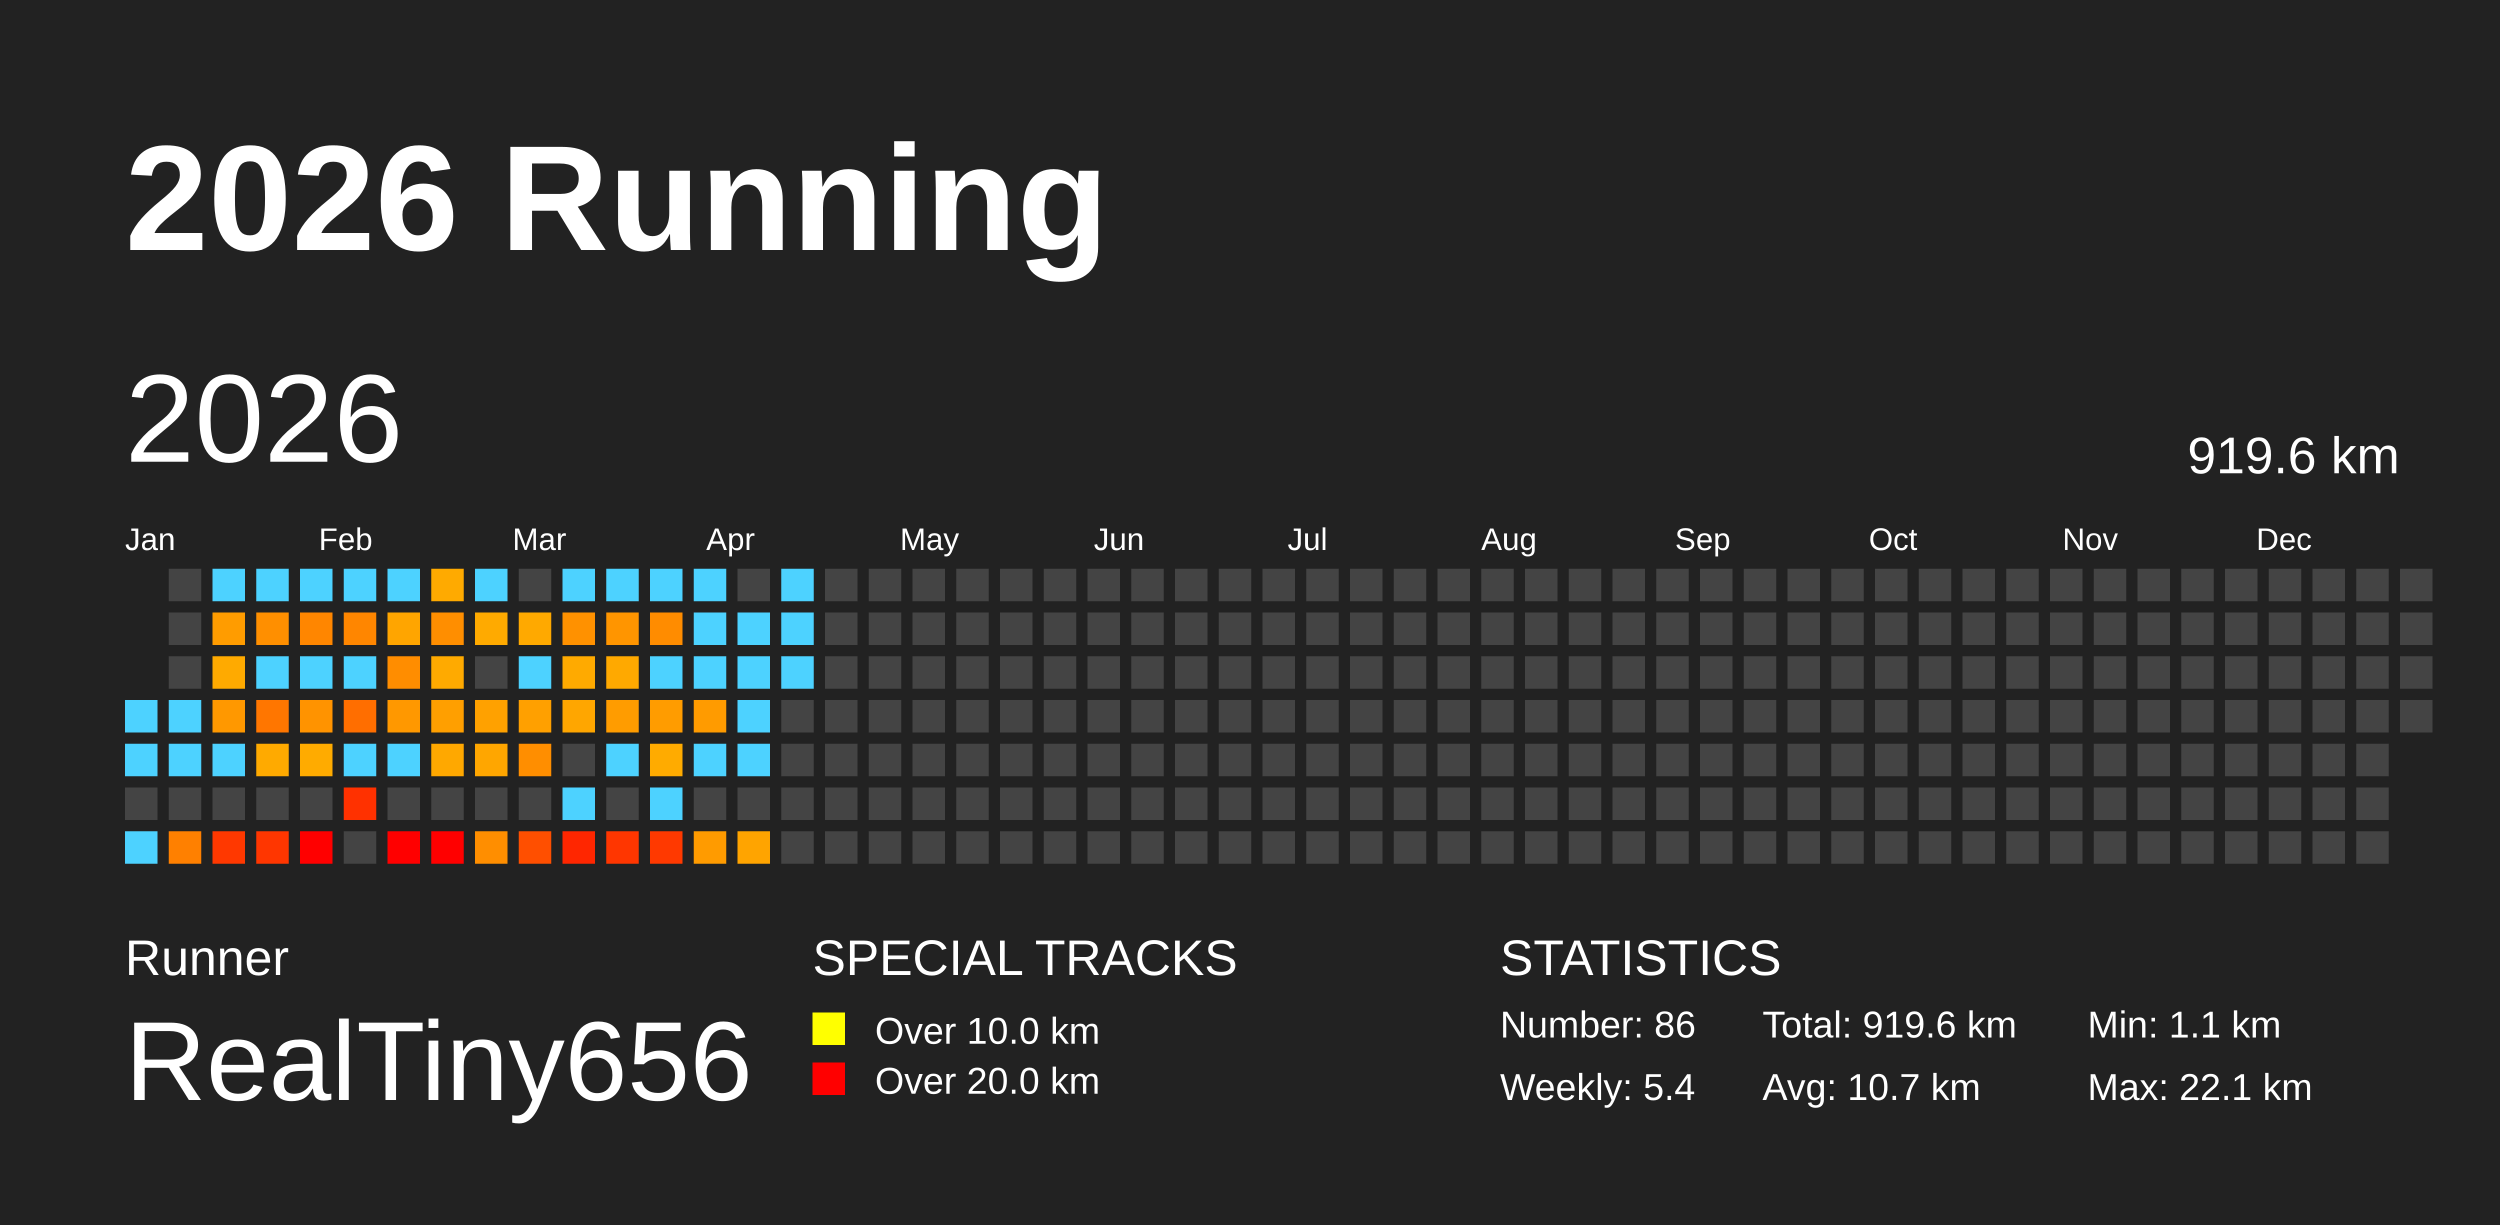
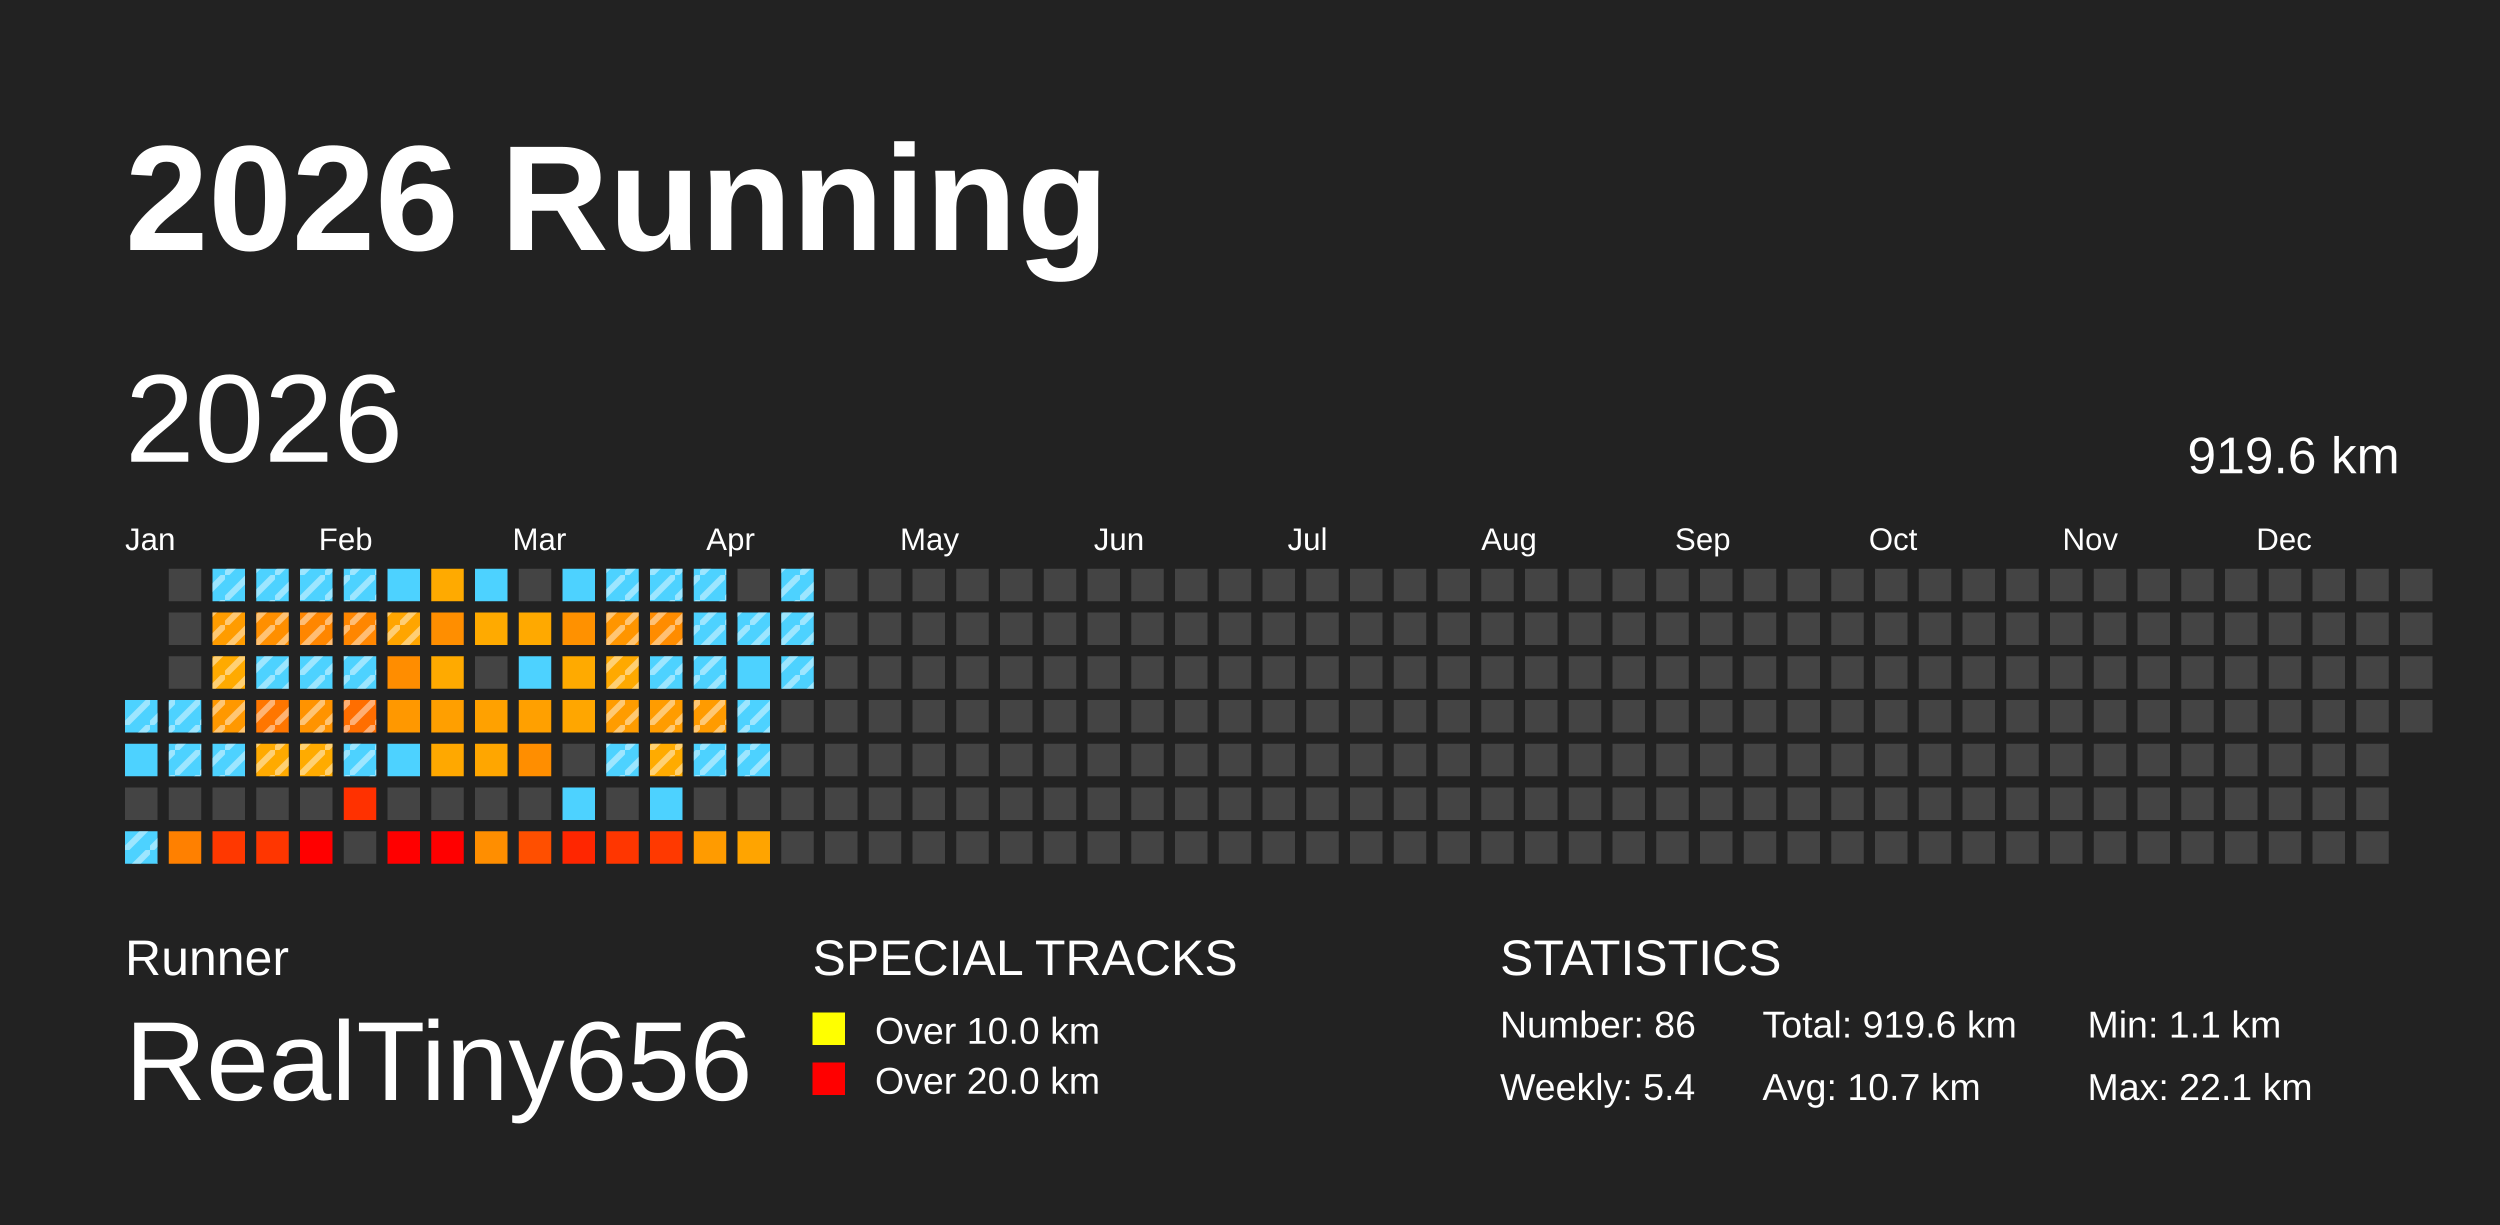
<svg xmlns="http://www.w3.org/2000/svg" baseProfile="full" height="98mm" version="1.1" viewBox="0,0,200,98" width="200mm">
-   <defs />
+   <defs>
+     <pattern height="2" id="indoor-stripe" patternUnits="userSpaceOnUse" width="2">
+       <line stroke="white" stroke-opacity="0.45" stroke-width="0.5" x1="0" x2="2" y1="2" y2="0" />
+     </pattern>
+   </defs>
  <rect fill="#222222" height="98" width="200" x="0" y="0" />
  <text fill="#FFFFFF" style="font-size:12px; font-family:Arial; font-weight:bold;" x="10" y="20">2026 Running</text>
  <text fill="#FFFFFF" style="font-size:4px; font-family:Arial" x="10" y="78">Runner</text>
  <text fill="#FFFFFF" style="font-size:9px; font-family:Arial" x="10" y="88">RealTiny656</text>
  <text fill="#FFFFFF" style="font-size:4px; font-family:Arial" x="65" y="78">SPECIAL TRACKS</text>
  <rect fill="yellow" height="2.6" width="2.6" x="65" y="81" />
  <text fill="#FFFFFF" style="font-size:3px; font-family:Arial" x="70" y="83.5">Over 10.0 km</text>
  <rect fill="red" height="2.6" width="2.6" x="65" y="85" />
  <text fill="#FFFFFF" style="font-size:3px; font-family:Arial" x="70" y="87.5">Over 20.0 km</text>
  <text fill="#FFFFFF" style="font-size:4px; font-family:Arial" x="120" y="78">STATISTICS</text>
  <text fill="#FFFFFF" style="font-size:3px; font-family:Arial" x="120" y="83">Number: 86</text>
  <text fill="#FFFFFF" style="font-size:3px; font-family:Arial" x="120" y="88">Weekly: 5.4</text>
  <text fill="#FFFFFF" style="font-size:3px; font-family:Arial" x="141" y="83">Total: 919.6 km</text>
  <text fill="#FFFFFF" style="font-size:3px; font-family:Arial" x="141" y="88">Avg: 10.7 km</text>
  <text fill="#FFFFFF" style="font-size:3px; font-family:Arial" x="167" y="83">Min: 1.1 km</text>
  <text fill="#FFFFFF" style="font-size:3px; font-family:Arial" x="167" y="88">Max: 22.1 km</text>
  <text dominant-baseline="hanging" fill="#FFFFFF" style="font-size:10.0px; font-family:Arial;" x="10" y="30">2026</text>
  <text dominant-baseline="hanging" fill="#FFFFFF" style="font-size:4.125px; font-family:Arial;" x="175" y="35">919.6 km</text>
  <text fill="#FFFFFF" style="font-size:2.5px; font-family:Arial" x="10.0" y="44">Jan</text>
  <text fill="#FFFFFF" style="font-size:2.5px; font-family:Arial" x="25.5" y="44">Feb</text>
  <text fill="#FFFFFF" style="font-size:2.5px; font-family:Arial" x="41.0" y="44">Mar</text>
  <text fill="#FFFFFF" style="font-size:2.5px; font-family:Arial" x="56.5" y="44">Apr</text>
  <text fill="#FFFFFF" style="font-size:2.5px; font-family:Arial" x="72.0" y="44">May</text>
  <text fill="#FFFFFF" style="font-size:2.5px; font-family:Arial" x="87.5" y="44">Jun</text>
  <text fill="#FFFFFF" style="font-size:2.5px; font-family:Arial" x="103.0" y="44">Jul</text>
  <text fill="#FFFFFF" style="font-size:2.5px; font-family:Arial" x="118.5" y="44">Aug</text>
  <text fill="#FFFFFF" style="font-size:2.5px; font-family:Arial" x="134.0" y="44">Sep</text>
  <text fill="#FFFFFF" style="font-size:2.5px; font-family:Arial" x="149.5" y="44">Oct</text>
  <text fill="#FFFFFF" style="font-size:2.5px; font-family:Arial" x="165.0" y="44">Nov</text>
  <text fill="#FFFFFF" style="font-size:2.5px; font-family:Arial" x="180.5" y="44">Dec</text>
  <rect fill="#4dd2ff" height="2.6" width="2.6" x="10.0" y="56.0" />
+   <rect fill="url(#indoor-stripe)" height="2.6" width="2.6" x="10.0" y="56.0" />
  <rect fill="#4dd2ff" height="2.6" width="2.6" x="10.0" y="59.5" />
  <rect fill="#444444" height="2.6" width="2.6" x="10.0" y="63.0" />
  <rect fill="#4dd2ff" height="2.6" width="2.6" x="10.0" y="66.5" />
+   <rect fill="url(#indoor-stripe)" height="2.6" width="2.6" x="10.0" y="66.5" />
  <rect fill="#444444" height="2.6" width="2.6" x="13.5" y="45.5" />
  <rect fill="#444444" height="2.6" width="2.6" x="13.5" y="49.0" />
  <rect fill="#444444" height="2.6" width="2.6" x="13.5" y="52.5" />
  <rect fill="#4dd2ff" height="2.6" width="2.6" x="13.5" y="56.0" />
+   <rect fill="url(#indoor-stripe)" height="2.6" width="2.6" x="13.5" y="56.0" />
  <rect fill="#4dd2ff" height="2.6" width="2.6" x="13.5" y="59.5" />
+   <rect fill="url(#indoor-stripe)" height="2.6" width="2.6" x="13.5" y="59.5" />
  <rect fill="#444444" height="2.6" width="2.6" x="13.5" y="63.0" />
  <rect fill="#ff8000" height="2.6" width="2.6" x="13.5" y="66.5" />
  <rect fill="#4dd2ff" height="2.6" width="2.6" x="17.0" y="45.5" />
+   <rect fill="url(#indoor-stripe)" height="2.6" width="2.6" x="17.0" y="45.5" />
  <rect fill="#ff9c00" height="2.6" width="2.6" x="17.0" y="49.0" />
+   <rect fill="url(#indoor-stripe)" height="2.6" width="2.6" x="17.0" y="49.0" />
  <rect fill="#ffaa00" height="2.6" width="2.6" x="17.0" y="52.5" />
+   <rect fill="url(#indoor-stripe)" height="2.6" width="2.6" x="17.0" y="52.5" />
  <rect fill="#ff9800" height="2.6" width="2.6" x="17.0" y="56.0" />
+   <rect fill="url(#indoor-stripe)" height="2.6" width="2.6" x="17.0" y="56.0" />
  <rect fill="#4dd2ff" height="2.6" width="2.6" x="17.0" y="59.5" />
+   <rect fill="url(#indoor-stripe)" height="2.6" width="2.6" x="17.0" y="59.5" />
  <rect fill="#444444" height="2.6" width="2.6" x="17.0" y="63.0" />
  <rect fill="#ff3800" height="2.6" width="2.6" x="17.0" y="66.5" />
  <rect fill="#4dd2ff" height="2.6" width="2.6" x="20.5" y="45.5" />
+   <rect fill="url(#indoor-stripe)" height="2.6" width="2.6" x="20.5" y="45.5" />
  <rect fill="#ff8f00" height="2.6" width="2.6" x="20.5" y="49.0" />
+   <rect fill="url(#indoor-stripe)" height="2.6" width="2.6" x="20.5" y="49.0" />
  <rect fill="#4dd2ff" height="2.6" width="2.6" x="20.5" y="52.5" />
+   <rect fill="url(#indoor-stripe)" height="2.6" width="2.6" x="20.5" y="52.5" />
  <rect fill="#ff7600" height="2.6" width="2.6" x="20.5" y="56.0" />
+   <rect fill="url(#indoor-stripe)" height="2.6" width="2.6" x="20.5" y="56.0" />
  <rect fill="#ffaa00" height="2.6" width="2.6" x="20.5" y="59.5" />
+   <rect fill="url(#indoor-stripe)" height="2.6" width="2.6" x="20.5" y="59.5" />
  <rect fill="#444444" height="2.6" width="2.6" x="20.5" y="63.0" />
  <rect fill="#ff3600" height="2.6" width="2.6" x="20.5" y="66.5" />
  <rect fill="#4dd2ff" height="2.6" width="2.6" x="24.0" y="45.5" />
+   <rect fill="url(#indoor-stripe)" height="2.6" width="2.6" x="24.0" y="45.5" />
  <rect fill="#ff8600" height="2.6" width="2.6" x="24.0" y="49.0" />
+   <rect fill="url(#indoor-stripe)" height="2.6" width="2.6" x="24.0" y="49.0" />
  <rect fill="#4dd2ff" height="2.6" width="2.6" x="24.0" y="52.5" />
+   <rect fill="url(#indoor-stripe)" height="2.6" width="2.6" x="24.0" y="52.5" />
  <rect fill="#ff9300" height="2.6" width="2.6" x="24.0" y="56.0" />
+   <rect fill="url(#indoor-stripe)" height="2.6" width="2.6" x="24.0" y="56.0" />
  <rect fill="#ffab00" height="2.6" width="2.6" x="24.0" y="59.5" />
+   <rect fill="url(#indoor-stripe)" height="2.6" width="2.6" x="24.0" y="59.5" />
  <rect fill="#444444" height="2.6" width="2.6" x="24.0" y="63.0" />
  <rect fill="red" height="2.6" width="2.6" x="24.0" y="66.5" />
  <rect fill="#4dd2ff" height="2.6" width="2.6" x="27.5" y="45.5" />
+   <rect fill="url(#indoor-stripe)" height="2.6" width="2.6" x="27.5" y="45.5" />
  <rect fill="#ff8600" height="2.6" width="2.6" x="27.5" y="49.0" />
+   <rect fill="url(#indoor-stripe)" height="2.6" width="2.6" x="27.5" y="49.0" />
  <rect fill="#4dd2ff" height="2.6" width="2.6" x="27.5" y="52.5" />
+   <rect fill="url(#indoor-stripe)" height="2.6" width="2.6" x="27.5" y="52.5" />
  <rect fill="#ff6e00" height="2.6" width="2.6" x="27.5" y="56.0" />
+   <rect fill="url(#indoor-stripe)" height="2.6" width="2.6" x="27.5" y="56.0" />
  <rect fill="#4dd2ff" height="2.6" width="2.6" x="27.5" y="59.5" />
+   <rect fill="url(#indoor-stripe)" height="2.6" width="2.6" x="27.5" y="59.5" />
  <rect fill="#ff3100" height="2.6" width="2.6" x="27.5" y="63.0" />
  <rect fill="#444444" height="2.6" width="2.6" x="27.5" y="66.5" />
  <rect fill="#4dd2ff" height="2.6" width="2.6" x="31.0" y="45.5" />
  <rect fill="#ffa500" height="2.6" width="2.6" x="31.0" y="49.0" />
+   <rect fill="url(#indoor-stripe)" height="2.6" width="2.6" x="31.0" y="49.0" />
  <rect fill="#ff8d00" height="2.6" width="2.6" x="31.0" y="52.5" />
  <rect fill="#ff9800" height="2.6" width="2.6" x="31.0" y="56.0" />
  <rect fill="#4dd2ff" height="2.6" width="2.6" x="31.0" y="59.5" />
  <rect fill="#444444" height="2.6" width="2.6" x="31.0" y="63.0" />
  <rect fill="red" height="2.6" width="2.6" x="31.0" y="66.5" />
  <rect fill="#ffaa00" height="2.6" width="2.6" x="34.5" y="45.5" />
  <rect fill="#ff8e00" height="2.6" width="2.6" x="34.5" y="49.0" />
  <rect fill="#ffaa00" height="2.6" width="2.6" x="34.5" y="52.5" />
  <rect fill="#ff9f00" height="2.6" width="2.6" x="34.5" y="56.0" />
  <rect fill="#ffa800" height="2.6" width="2.6" x="34.5" y="59.5" />
  <rect fill="#444444" height="2.6" width="2.6" x="34.5" y="63.0" />
  <rect fill="red" height="2.6" width="2.6" x="34.5" y="66.5" />
  <rect fill="#4dd2ff" height="2.6" width="2.6" x="38.0" y="45.5" />
  <rect fill="#ffaa00" height="2.6" width="2.6" x="38.0" y="49.0" />
  <rect fill="#444444" height="2.6" width="2.6" x="38.0" y="52.5" />
  <rect fill="#ffa100" height="2.6" width="2.6" x="38.0" y="56.0" />
  <rect fill="#ffa600" height="2.6" width="2.6" x="38.0" y="59.5" />
  <rect fill="#444444" height="2.6" width="2.6" x="38.0" y="63.0" />
  <rect fill="#ff8e00" height="2.6" width="2.6" x="38.0" y="66.5" />
  <rect fill="#444444" height="2.6" width="2.6" x="41.5" y="45.5" />
  <rect fill="#ffa900" height="2.6" width="2.6" x="41.5" y="49.0" />
  <rect fill="#4dd2ff" height="2.6" width="2.6" x="41.5" y="52.5" />
  <rect fill="#ffa000" height="2.6" width="2.6" x="41.5" y="56.0" />
  <rect fill="#ff8e00" height="2.6" width="2.6" x="41.5" y="59.5" />
  <rect fill="#444444" height="2.6" width="2.6" x="41.5" y="63.0" />
  <rect fill="#ff4f00" height="2.6" width="2.6" x="41.5" y="66.5" />
  <rect fill="#4dd2ff" height="2.6" width="2.6" x="45.0" y="45.5" />
  <rect fill="#ff9100" height="2.6" width="2.6" x="45.0" y="49.0" />
  <rect fill="#ffaa00" height="2.6" width="2.6" x="45.0" y="52.5" />
  <rect fill="#ffa600" height="2.6" width="2.6" x="45.0" y="56.0" />
  <rect fill="#444444" height="2.6" width="2.6" x="45.0" y="59.5" />
  <rect fill="#4dd2ff" height="2.6" width="2.6" x="45.0" y="63.0" />
  <rect fill="#ff2600" height="2.6" width="2.6" x="45.0" y="66.5" />
  <rect fill="#4dd2ff" height="2.6" width="2.6" x="48.5" y="45.5" />
+   <rect fill="url(#indoor-stripe)" height="2.6" width="2.6" x="48.5" y="45.5" />
  <rect fill="#ff9500" height="2.6" width="2.6" x="48.5" y="49.0" />
+   <rect fill="url(#indoor-stripe)" height="2.6" width="2.6" x="48.5" y="49.0" />
  <rect fill="#ffa900" height="2.6" width="2.6" x="48.5" y="52.5" />
+   <rect fill="url(#indoor-stripe)" height="2.6" width="2.6" x="48.5" y="52.5" />
  <rect fill="#ff9c00" height="2.6" width="2.6" x="48.5" y="56.0" />
+   <rect fill="url(#indoor-stripe)" height="2.6" width="2.6" x="48.5" y="56.0" />
  <rect fill="#4dd2ff" height="2.6" width="2.6" x="48.5" y="59.5" />
+   <rect fill="url(#indoor-stripe)" height="2.6" width="2.6" x="48.5" y="59.5" />
  <rect fill="#444444" height="2.6" width="2.6" x="48.5" y="63.0" />
  <rect fill="#ff3600" height="2.6" width="2.6" x="48.5" y="66.5" />
  <rect fill="#4dd2ff" height="2.6" width="2.6" x="52.0" y="45.5" />
+   <rect fill="url(#indoor-stripe)" height="2.6" width="2.6" x="52.0" y="45.5" />
  <rect fill="#ff8c00" height="2.6" width="2.6" x="52.0" y="49.0" />
+   <rect fill="url(#indoor-stripe)" height="2.6" width="2.6" x="52.0" y="49.0" />
  <rect fill="#4dd2ff" height="2.6" width="2.6" x="52.0" y="52.5" />
+   <rect fill="url(#indoor-stripe)" height="2.6" width="2.6" x="52.0" y="52.5" />
  <rect fill="#ff9c00" height="2.6" width="2.6" x="52.0" y="56.0" />
+   <rect fill="url(#indoor-stripe)" height="2.6" width="2.6" x="52.0" y="56.0" />
  <rect fill="#ffab00" height="2.6" width="2.6" x="52.0" y="59.5" />
+   <rect fill="url(#indoor-stripe)" height="2.6" width="2.6" x="52.0" y="59.5" />
  <rect fill="#4dd2ff" height="2.6" width="2.6" x="52.0" y="63.0" />
  <rect fill="#ff3900" height="2.6" width="2.6" x="52.0" y="66.5" />
  <rect fill="#4dd2ff" height="2.6" width="2.6" x="55.5" y="45.5" />
+   <rect fill="url(#indoor-stripe)" height="2.6" width="2.6" x="55.5" y="45.5" />
  <rect fill="#4dd2ff" height="2.6" width="2.6" x="55.5" y="49.0" />
+   <rect fill="url(#indoor-stripe)" height="2.6" width="2.6" x="55.5" y="49.0" />
  <rect fill="#4dd2ff" height="2.6" width="2.6" x="55.5" y="52.5" />
+   <rect fill="url(#indoor-stripe)" height="2.6" width="2.6" x="55.5" y="52.5" />
  <rect fill="#ff9b00" height="2.6" width="2.6" x="55.5" y="56.0" />
+   <rect fill="url(#indoor-stripe)" height="2.6" width="2.6" x="55.5" y="56.0" />
  <rect fill="#4dd2ff" height="2.6" width="2.6" x="55.5" y="59.5" />
+   <rect fill="url(#indoor-stripe)" height="2.6" width="2.6" x="55.5" y="59.5" />
  <rect fill="#444444" height="2.6" width="2.6" x="55.5" y="63.0" />
  <rect fill="#ff9b00" height="2.6" width="2.6" x="55.5" y="66.5" />
  <rect fill="#444444" height="2.6" width="2.6" x="59.0" y="45.5" />
  <rect fill="#4dd2ff" height="2.6" width="2.6" x="59.0" y="49.0" />
+   <rect fill="url(#indoor-stripe)" height="2.6" width="2.6" x="59.0" y="49.0" />
  <rect fill="#4dd2ff" height="2.6" width="2.6" x="59.0" y="52.5" />
  <rect fill="#4dd2ff" height="2.6" width="2.6" x="59.0" y="56.0" />
+   <rect fill="url(#indoor-stripe)" height="2.6" width="2.6" x="59.0" y="56.0" />
  <rect fill="#4dd2ff" height="2.6" width="2.6" x="59.0" y="59.5" />
+   <rect fill="url(#indoor-stripe)" height="2.6" width="2.6" x="59.0" y="59.5" />
  <rect fill="#444444" height="2.6" width="2.6" x="59.0" y="63.0" />
  <rect fill="#ffa400" height="2.6" width="2.6" x="59.0" y="66.5" />
  <rect fill="#4dd2ff" height="2.6" width="2.6" x="62.5" y="45.5" />
+   <rect fill="url(#indoor-stripe)" height="2.6" width="2.6" x="62.5" y="45.5" />
  <rect fill="#4dd2ff" height="2.6" width="2.6" x="62.5" y="49.0" />
+   <rect fill="url(#indoor-stripe)" height="2.6" width="2.6" x="62.5" y="49.0" />
  <rect fill="#4dd2ff" height="2.6" width="2.6" x="62.5" y="52.5" />
+   <rect fill="url(#indoor-stripe)" height="2.6" width="2.6" x="62.5" y="52.5" />
  <rect fill="#444444" height="2.6" width="2.6" x="62.5" y="56.0" />
  <rect fill="#444444" height="2.6" width="2.6" x="62.5" y="59.5" />
  <rect fill="#444444" height="2.6" width="2.6" x="62.5" y="63.0" />
  <rect fill="#444444" height="2.6" width="2.6" x="62.5" y="66.5" />
  <rect fill="#444444" height="2.6" width="2.6" x="66.0" y="45.5" />
  <rect fill="#444444" height="2.6" width="2.6" x="66.0" y="49.0" />
  <rect fill="#444444" height="2.6" width="2.6" x="66.0" y="52.5" />
  <rect fill="#444444" height="2.6" width="2.6" x="66.0" y="56.0" />
  <rect fill="#444444" height="2.6" width="2.6" x="66.0" y="59.5" />
  <rect fill="#444444" height="2.6" width="2.6" x="66.0" y="63.0" />
  <rect fill="#444444" height="2.6" width="2.6" x="66.0" y="66.5" />
  <rect fill="#444444" height="2.6" width="2.6" x="69.5" y="45.5" />
  <rect fill="#444444" height="2.6" width="2.6" x="69.5" y="49.0" />
  <rect fill="#444444" height="2.6" width="2.6" x="69.5" y="52.5" />
  <rect fill="#444444" height="2.6" width="2.6" x="69.5" y="56.0" />
  <rect fill="#444444" height="2.6" width="2.6" x="69.5" y="59.5" />
  <rect fill="#444444" height="2.6" width="2.6" x="69.5" y="63.0" />
  <rect fill="#444444" height="2.6" width="2.6" x="69.5" y="66.5" />
  <rect fill="#444444" height="2.6" width="2.6" x="73.0" y="45.5" />
  <rect fill="#444444" height="2.6" width="2.6" x="73.0" y="49.0" />
  <rect fill="#444444" height="2.6" width="2.6" x="73.0" y="52.5" />
  <rect fill="#444444" height="2.6" width="2.6" x="73.0" y="56.0" />
  <rect fill="#444444" height="2.6" width="2.6" x="73.0" y="59.5" />
  <rect fill="#444444" height="2.6" width="2.6" x="73.0" y="63.0" />
  <rect fill="#444444" height="2.6" width="2.6" x="73.0" y="66.5" />
  <rect fill="#444444" height="2.6" width="2.6" x="76.5" y="45.5" />
  <rect fill="#444444" height="2.6" width="2.6" x="76.5" y="49.0" />
  <rect fill="#444444" height="2.6" width="2.6" x="76.5" y="52.5" />
  <rect fill="#444444" height="2.6" width="2.6" x="76.5" y="56.0" />
  <rect fill="#444444" height="2.6" width="2.6" x="76.5" y="59.5" />
  <rect fill="#444444" height="2.6" width="2.6" x="76.5" y="63.0" />
  <rect fill="#444444" height="2.6" width="2.6" x="76.5" y="66.5" />
  <rect fill="#444444" height="2.6" width="2.6" x="80.0" y="45.5" />
  <rect fill="#444444" height="2.6" width="2.6" x="80.0" y="49.0" />
  <rect fill="#444444" height="2.6" width="2.6" x="80.0" y="52.5" />
  <rect fill="#444444" height="2.6" width="2.6" x="80.0" y="56.0" />
  <rect fill="#444444" height="2.6" width="2.6" x="80.0" y="59.5" />
  <rect fill="#444444" height="2.6" width="2.6" x="80.0" y="63.0" />
  <rect fill="#444444" height="2.6" width="2.6" x="80.0" y="66.5" />
  <rect fill="#444444" height="2.6" width="2.6" x="83.5" y="45.5" />
  <rect fill="#444444" height="2.6" width="2.6" x="83.5" y="49.0" />
  <rect fill="#444444" height="2.6" width="2.6" x="83.5" y="52.5" />
  <rect fill="#444444" height="2.6" width="2.6" x="83.5" y="56.0" />
  <rect fill="#444444" height="2.6" width="2.6" x="83.5" y="59.5" />
  <rect fill="#444444" height="2.6" width="2.6" x="83.5" y="63.0" />
  <rect fill="#444444" height="2.6" width="2.6" x="83.5" y="66.5" />
  <rect fill="#444444" height="2.6" width="2.6" x="87.0" y="45.5" />
  <rect fill="#444444" height="2.6" width="2.6" x="87.0" y="49.0" />
  <rect fill="#444444" height="2.6" width="2.6" x="87.0" y="52.5" />
  <rect fill="#444444" height="2.6" width="2.6" x="87.0" y="56.0" />
  <rect fill="#444444" height="2.6" width="2.6" x="87.0" y="59.5" />
  <rect fill="#444444" height="2.6" width="2.6" x="87.0" y="63.0" />
  <rect fill="#444444" height="2.6" width="2.6" x="87.0" y="66.5" />
  <rect fill="#444444" height="2.6" width="2.6" x="90.5" y="45.5" />
  <rect fill="#444444" height="2.6" width="2.6" x="90.5" y="49.0" />
  <rect fill="#444444" height="2.6" width="2.6" x="90.5" y="52.5" />
  <rect fill="#444444" height="2.6" width="2.6" x="90.5" y="56.0" />
  <rect fill="#444444" height="2.6" width="2.6" x="90.5" y="59.5" />
  <rect fill="#444444" height="2.6" width="2.6" x="90.5" y="63.0" />
  <rect fill="#444444" height="2.6" width="2.6" x="90.5" y="66.5" />
  <rect fill="#444444" height="2.6" width="2.6" x="94.0" y="45.5" />
  <rect fill="#444444" height="2.6" width="2.6" x="94.0" y="49.0" />
  <rect fill="#444444" height="2.6" width="2.6" x="94.0" y="52.5" />
  <rect fill="#444444" height="2.6" width="2.6" x="94.0" y="56.0" />
  <rect fill="#444444" height="2.6" width="2.6" x="94.0" y="59.5" />
  <rect fill="#444444" height="2.6" width="2.6" x="94.0" y="63.0" />
  <rect fill="#444444" height="2.6" width="2.6" x="94.0" y="66.5" />
  <rect fill="#444444" height="2.6" width="2.6" x="97.5" y="45.5" />
  <rect fill="#444444" height="2.6" width="2.6" x="97.5" y="49.0" />
  <rect fill="#444444" height="2.6" width="2.6" x="97.5" y="52.5" />
  <rect fill="#444444" height="2.6" width="2.6" x="97.5" y="56.0" />
  <rect fill="#444444" height="2.6" width="2.6" x="97.5" y="59.5" />
  <rect fill="#444444" height="2.6" width="2.6" x="97.5" y="63.0" />
  <rect fill="#444444" height="2.6" width="2.6" x="97.5" y="66.5" />
  <rect fill="#444444" height="2.6" width="2.6" x="101.0" y="45.5" />
  <rect fill="#444444" height="2.6" width="2.6" x="101.0" y="49.0" />
  <rect fill="#444444" height="2.6" width="2.6" x="101.0" y="52.5" />
  <rect fill="#444444" height="2.6" width="2.6" x="101.0" y="56.0" />
  <rect fill="#444444" height="2.6" width="2.6" x="101.0" y="59.5" />
  <rect fill="#444444" height="2.6" width="2.6" x="101.0" y="63.0" />
  <rect fill="#444444" height="2.6" width="2.6" x="101.0" y="66.5" />
  <rect fill="#444444" height="2.6" width="2.6" x="104.5" y="45.5" />
  <rect fill="#444444" height="2.6" width="2.6" x="104.5" y="49.0" />
  <rect fill="#444444" height="2.6" width="2.6" x="104.5" y="52.5" />
  <rect fill="#444444" height="2.6" width="2.6" x="104.5" y="56.0" />
  <rect fill="#444444" height="2.6" width="2.6" x="104.5" y="59.5" />
  <rect fill="#444444" height="2.6" width="2.6" x="104.5" y="63.0" />
  <rect fill="#444444" height="2.6" width="2.6" x="104.5" y="66.5" />
  <rect fill="#444444" height="2.6" width="2.6" x="108.0" y="45.5" />
  <rect fill="#444444" height="2.6" width="2.6" x="108.0" y="49.0" />
  <rect fill="#444444" height="2.6" width="2.6" x="108.0" y="52.5" />
  <rect fill="#444444" height="2.6" width="2.6" x="108.0" y="56.0" />
  <rect fill="#444444" height="2.6" width="2.6" x="108.0" y="59.5" />
  <rect fill="#444444" height="2.6" width="2.6" x="108.0" y="63.0" />
  <rect fill="#444444" height="2.6" width="2.6" x="108.0" y="66.5" />
  <rect fill="#444444" height="2.6" width="2.6" x="111.5" y="45.5" />
  <rect fill="#444444" height="2.6" width="2.6" x="111.5" y="49.0" />
  <rect fill="#444444" height="2.6" width="2.6" x="111.5" y="52.5" />
  <rect fill="#444444" height="2.6" width="2.6" x="111.5" y="56.0" />
  <rect fill="#444444" height="2.6" width="2.6" x="111.5" y="59.5" />
  <rect fill="#444444" height="2.6" width="2.6" x="111.5" y="63.0" />
  <rect fill="#444444" height="2.6" width="2.6" x="111.5" y="66.5" />
  <rect fill="#444444" height="2.6" width="2.6" x="115.0" y="45.5" />
  <rect fill="#444444" height="2.6" width="2.6" x="115.0" y="49.0" />
  <rect fill="#444444" height="2.6" width="2.6" x="115.0" y="52.5" />
  <rect fill="#444444" height="2.6" width="2.6" x="115.0" y="56.0" />
  <rect fill="#444444" height="2.6" width="2.6" x="115.0" y="59.5" />
  <rect fill="#444444" height="2.6" width="2.6" x="115.0" y="63.0" />
  <rect fill="#444444" height="2.6" width="2.6" x="115.0" y="66.5" />
  <rect fill="#444444" height="2.6" width="2.6" x="118.5" y="45.5" />
  <rect fill="#444444" height="2.6" width="2.6" x="118.5" y="49.0" />
  <rect fill="#444444" height="2.6" width="2.6" x="118.5" y="52.5" />
  <rect fill="#444444" height="2.6" width="2.6" x="118.5" y="56.0" />
  <rect fill="#444444" height="2.6" width="2.6" x="118.5" y="59.5" />
  <rect fill="#444444" height="2.6" width="2.6" x="118.5" y="63.0" />
  <rect fill="#444444" height="2.6" width="2.6" x="118.5" y="66.5" />
  <rect fill="#444444" height="2.6" width="2.6" x="122.0" y="45.5" />
  <rect fill="#444444" height="2.6" width="2.6" x="122.0" y="49.0" />
  <rect fill="#444444" height="2.6" width="2.6" x="122.0" y="52.5" />
  <rect fill="#444444" height="2.6" width="2.6" x="122.0" y="56.0" />
  <rect fill="#444444" height="2.6" width="2.6" x="122.0" y="59.5" />
  <rect fill="#444444" height="2.6" width="2.6" x="122.0" y="63.0" />
  <rect fill="#444444" height="2.6" width="2.6" x="122.0" y="66.5" />
  <rect fill="#444444" height="2.6" width="2.6" x="125.5" y="45.5" />
  <rect fill="#444444" height="2.6" width="2.6" x="125.5" y="49.0" />
  <rect fill="#444444" height="2.6" width="2.6" x="125.5" y="52.5" />
  <rect fill="#444444" height="2.6" width="2.6" x="125.5" y="56.0" />
  <rect fill="#444444" height="2.6" width="2.6" x="125.5" y="59.5" />
  <rect fill="#444444" height="2.6" width="2.6" x="125.5" y="63.0" />
  <rect fill="#444444" height="2.6" width="2.6" x="125.5" y="66.5" />
  <rect fill="#444444" height="2.6" width="2.6" x="129.0" y="45.5" />
  <rect fill="#444444" height="2.6" width="2.6" x="129.0" y="49.0" />
  <rect fill="#444444" height="2.6" width="2.6" x="129.0" y="52.5" />
  <rect fill="#444444" height="2.6" width="2.6" x="129.0" y="56.0" />
  <rect fill="#444444" height="2.6" width="2.6" x="129.0" y="59.5" />
  <rect fill="#444444" height="2.6" width="2.6" x="129.0" y="63.0" />
  <rect fill="#444444" height="2.6" width="2.6" x="129.0" y="66.5" />
  <rect fill="#444444" height="2.6" width="2.6" x="132.5" y="45.5" />
  <rect fill="#444444" height="2.6" width="2.6" x="132.5" y="49.0" />
  <rect fill="#444444" height="2.6" width="2.6" x="132.5" y="52.5" />
  <rect fill="#444444" height="2.6" width="2.6" x="132.5" y="56.0" />
  <rect fill="#444444" height="2.6" width="2.6" x="132.5" y="59.5" />
  <rect fill="#444444" height="2.6" width="2.6" x="132.5" y="63.0" />
  <rect fill="#444444" height="2.6" width="2.6" x="132.5" y="66.5" />
  <rect fill="#444444" height="2.6" width="2.6" x="136.0" y="45.5" />
  <rect fill="#444444" height="2.6" width="2.6" x="136.0" y="49.0" />
  <rect fill="#444444" height="2.6" width="2.6" x="136.0" y="52.5" />
  <rect fill="#444444" height="2.6" width="2.6" x="136.0" y="56.0" />
  <rect fill="#444444" height="2.6" width="2.6" x="136.0" y="59.5" />
  <rect fill="#444444" height="2.6" width="2.6" x="136.0" y="63.0" />
  <rect fill="#444444" height="2.6" width="2.6" x="136.0" y="66.5" />
  <rect fill="#444444" height="2.6" width="2.6" x="139.5" y="45.5" />
  <rect fill="#444444" height="2.6" width="2.6" x="139.5" y="49.0" />
  <rect fill="#444444" height="2.6" width="2.6" x="139.5" y="52.5" />
  <rect fill="#444444" height="2.6" width="2.6" x="139.5" y="56.0" />
  <rect fill="#444444" height="2.6" width="2.6" x="139.5" y="59.5" />
  <rect fill="#444444" height="2.6" width="2.6" x="139.5" y="63.0" />
  <rect fill="#444444" height="2.6" width="2.6" x="139.5" y="66.5" />
  <rect fill="#444444" height="2.6" width="2.6" x="143.0" y="45.5" />
  <rect fill="#444444" height="2.6" width="2.6" x="143.0" y="49.0" />
  <rect fill="#444444" height="2.6" width="2.6" x="143.0" y="52.5" />
  <rect fill="#444444" height="2.6" width="2.6" x="143.0" y="56.0" />
  <rect fill="#444444" height="2.6" width="2.6" x="143.0" y="59.5" />
  <rect fill="#444444" height="2.6" width="2.6" x="143.0" y="63.0" />
  <rect fill="#444444" height="2.6" width="2.6" x="143.0" y="66.5" />
  <rect fill="#444444" height="2.6" width="2.6" x="146.5" y="45.5" />
  <rect fill="#444444" height="2.6" width="2.6" x="146.5" y="49.0" />
  <rect fill="#444444" height="2.6" width="2.6" x="146.5" y="52.5" />
  <rect fill="#444444" height="2.6" width="2.6" x="146.5" y="56.0" />
  <rect fill="#444444" height="2.6" width="2.6" x="146.5" y="59.5" />
  <rect fill="#444444" height="2.6" width="2.6" x="146.5" y="63.0" />
  <rect fill="#444444" height="2.6" width="2.6" x="146.5" y="66.5" />
  <rect fill="#444444" height="2.6" width="2.6" x="150.0" y="45.5" />
  <rect fill="#444444" height="2.6" width="2.6" x="150.0" y="49.0" />
  <rect fill="#444444" height="2.6" width="2.6" x="150.0" y="52.5" />
  <rect fill="#444444" height="2.6" width="2.6" x="150.0" y="56.0" />
  <rect fill="#444444" height="2.6" width="2.6" x="150.0" y="59.5" />
  <rect fill="#444444" height="2.6" width="2.6" x="150.0" y="63.0" />
  <rect fill="#444444" height="2.6" width="2.6" x="150.0" y="66.5" />
  <rect fill="#444444" height="2.6" width="2.6" x="153.5" y="45.5" />
  <rect fill="#444444" height="2.6" width="2.6" x="153.5" y="49.0" />
  <rect fill="#444444" height="2.6" width="2.6" x="153.5" y="52.5" />
  <rect fill="#444444" height="2.6" width="2.6" x="153.5" y="56.0" />
  <rect fill="#444444" height="2.6" width="2.6" x="153.5" y="59.5" />
  <rect fill="#444444" height="2.6" width="2.6" x="153.5" y="63.0" />
  <rect fill="#444444" height="2.6" width="2.6" x="153.5" y="66.5" />
  <rect fill="#444444" height="2.6" width="2.6" x="157.0" y="45.5" />
  <rect fill="#444444" height="2.6" width="2.6" x="157.0" y="49.0" />
  <rect fill="#444444" height="2.6" width="2.6" x="157.0" y="52.5" />
  <rect fill="#444444" height="2.6" width="2.6" x="157.0" y="56.0" />
  <rect fill="#444444" height="2.6" width="2.6" x="157.0" y="59.5" />
  <rect fill="#444444" height="2.6" width="2.6" x="157.0" y="63.0" />
  <rect fill="#444444" height="2.6" width="2.6" x="157.0" y="66.5" />
  <rect fill="#444444" height="2.6" width="2.6" x="160.5" y="45.5" />
  <rect fill="#444444" height="2.6" width="2.6" x="160.5" y="49.0" />
  <rect fill="#444444" height="2.6" width="2.6" x="160.5" y="52.5" />
  <rect fill="#444444" height="2.6" width="2.6" x="160.5" y="56.0" />
  <rect fill="#444444" height="2.6" width="2.6" x="160.5" y="59.5" />
  <rect fill="#444444" height="2.6" width="2.6" x="160.5" y="63.0" />
  <rect fill="#444444" height="2.6" width="2.6" x="160.5" y="66.5" />
  <rect fill="#444444" height="2.6" width="2.6" x="164.0" y="45.5" />
  <rect fill="#444444" height="2.6" width="2.6" x="164.0" y="49.0" />
  <rect fill="#444444" height="2.6" width="2.6" x="164.0" y="52.5" />
  <rect fill="#444444" height="2.6" width="2.6" x="164.0" y="56.0" />
  <rect fill="#444444" height="2.6" width="2.6" x="164.0" y="59.5" />
  <rect fill="#444444" height="2.6" width="2.6" x="164.0" y="63.0" />
  <rect fill="#444444" height="2.6" width="2.6" x="164.0" y="66.5" />
  <rect fill="#444444" height="2.6" width="2.6" x="167.5" y="45.5" />
  <rect fill="#444444" height="2.6" width="2.6" x="167.5" y="49.0" />
  <rect fill="#444444" height="2.6" width="2.6" x="167.5" y="52.5" />
  <rect fill="#444444" height="2.6" width="2.6" x="167.5" y="56.0" />
  <rect fill="#444444" height="2.6" width="2.6" x="167.5" y="59.5" />
  <rect fill="#444444" height="2.6" width="2.6" x="167.5" y="63.0" />
  <rect fill="#444444" height="2.6" width="2.6" x="167.5" y="66.5" />
  <rect fill="#444444" height="2.6" width="2.6" x="171.0" y="45.5" />
  <rect fill="#444444" height="2.6" width="2.6" x="171.0" y="49.0" />
  <rect fill="#444444" height="2.6" width="2.6" x="171.0" y="52.5" />
  <rect fill="#444444" height="2.6" width="2.6" x="171.0" y="56.0" />
  <rect fill="#444444" height="2.6" width="2.6" x="171.0" y="59.5" />
  <rect fill="#444444" height="2.6" width="2.6" x="171.0" y="63.0" />
  <rect fill="#444444" height="2.6" width="2.6" x="171.0" y="66.5" />
  <rect fill="#444444" height="2.6" width="2.6" x="174.5" y="45.5" />
  <rect fill="#444444" height="2.6" width="2.6" x="174.5" y="49.0" />
  <rect fill="#444444" height="2.6" width="2.6" x="174.5" y="52.5" />
  <rect fill="#444444" height="2.6" width="2.6" x="174.5" y="56.0" />
  <rect fill="#444444" height="2.6" width="2.6" x="174.5" y="59.5" />
  <rect fill="#444444" height="2.6" width="2.6" x="174.5" y="63.0" />
  <rect fill="#444444" height="2.6" width="2.6" x="174.5" y="66.5" />
  <rect fill="#444444" height="2.6" width="2.6" x="178.0" y="45.5" />
  <rect fill="#444444" height="2.6" width="2.6" x="178.0" y="49.0" />
  <rect fill="#444444" height="2.6" width="2.6" x="178.0" y="52.5" />
  <rect fill="#444444" height="2.6" width="2.6" x="178.0" y="56.0" />
  <rect fill="#444444" height="2.6" width="2.6" x="178.0" y="59.5" />
  <rect fill="#444444" height="2.6" width="2.6" x="178.0" y="63.0" />
  <rect fill="#444444" height="2.6" width="2.6" x="178.0" y="66.5" />
  <rect fill="#444444" height="2.6" width="2.6" x="181.5" y="45.5" />
  <rect fill="#444444" height="2.6" width="2.6" x="181.5" y="49.0" />
  <rect fill="#444444" height="2.6" width="2.6" x="181.5" y="52.5" />
  <rect fill="#444444" height="2.6" width="2.6" x="181.5" y="56.0" />
  <rect fill="#444444" height="2.6" width="2.6" x="181.5" y="59.5" />
  <rect fill="#444444" height="2.6" width="2.6" x="181.5" y="63.0" />
  <rect fill="#444444" height="2.6" width="2.6" x="181.5" y="66.5" />
  <rect fill="#444444" height="2.6" width="2.6" x="185.0" y="45.5" />
  <rect fill="#444444" height="2.6" width="2.6" x="185.0" y="49.0" />
  <rect fill="#444444" height="2.6" width="2.6" x="185.0" y="52.5" />
  <rect fill="#444444" height="2.6" width="2.6" x="185.0" y="56.0" />
  <rect fill="#444444" height="2.6" width="2.6" x="185.0" y="59.5" />
  <rect fill="#444444" height="2.6" width="2.6" x="185.0" y="63.0" />
  <rect fill="#444444" height="2.6" width="2.6" x="185.0" y="66.5" />
  <rect fill="#444444" height="2.6" width="2.6" x="188.5" y="45.5" />
  <rect fill="#444444" height="2.6" width="2.6" x="188.5" y="49.0" />
  <rect fill="#444444" height="2.6" width="2.6" x="188.5" y="52.5" />
  <rect fill="#444444" height="2.6" width="2.6" x="188.5" y="56.0" />
  <rect fill="#444444" height="2.6" width="2.6" x="188.5" y="59.5" />
  <rect fill="#444444" height="2.6" width="2.6" x="188.5" y="63.0" />
  <rect fill="#444444" height="2.6" width="2.6" x="188.5" y="66.5" />
  <rect fill="#444444" height="2.6" width="2.6" x="192.0" y="45.5" />
  <rect fill="#444444" height="2.6" width="2.6" x="192.0" y="49.0" />
  <rect fill="#444444" height="2.6" width="2.6" x="192.0" y="52.5" />
  <rect fill="#444444" height="2.6" width="2.6" x="192.0" y="56.0" />
</svg>
